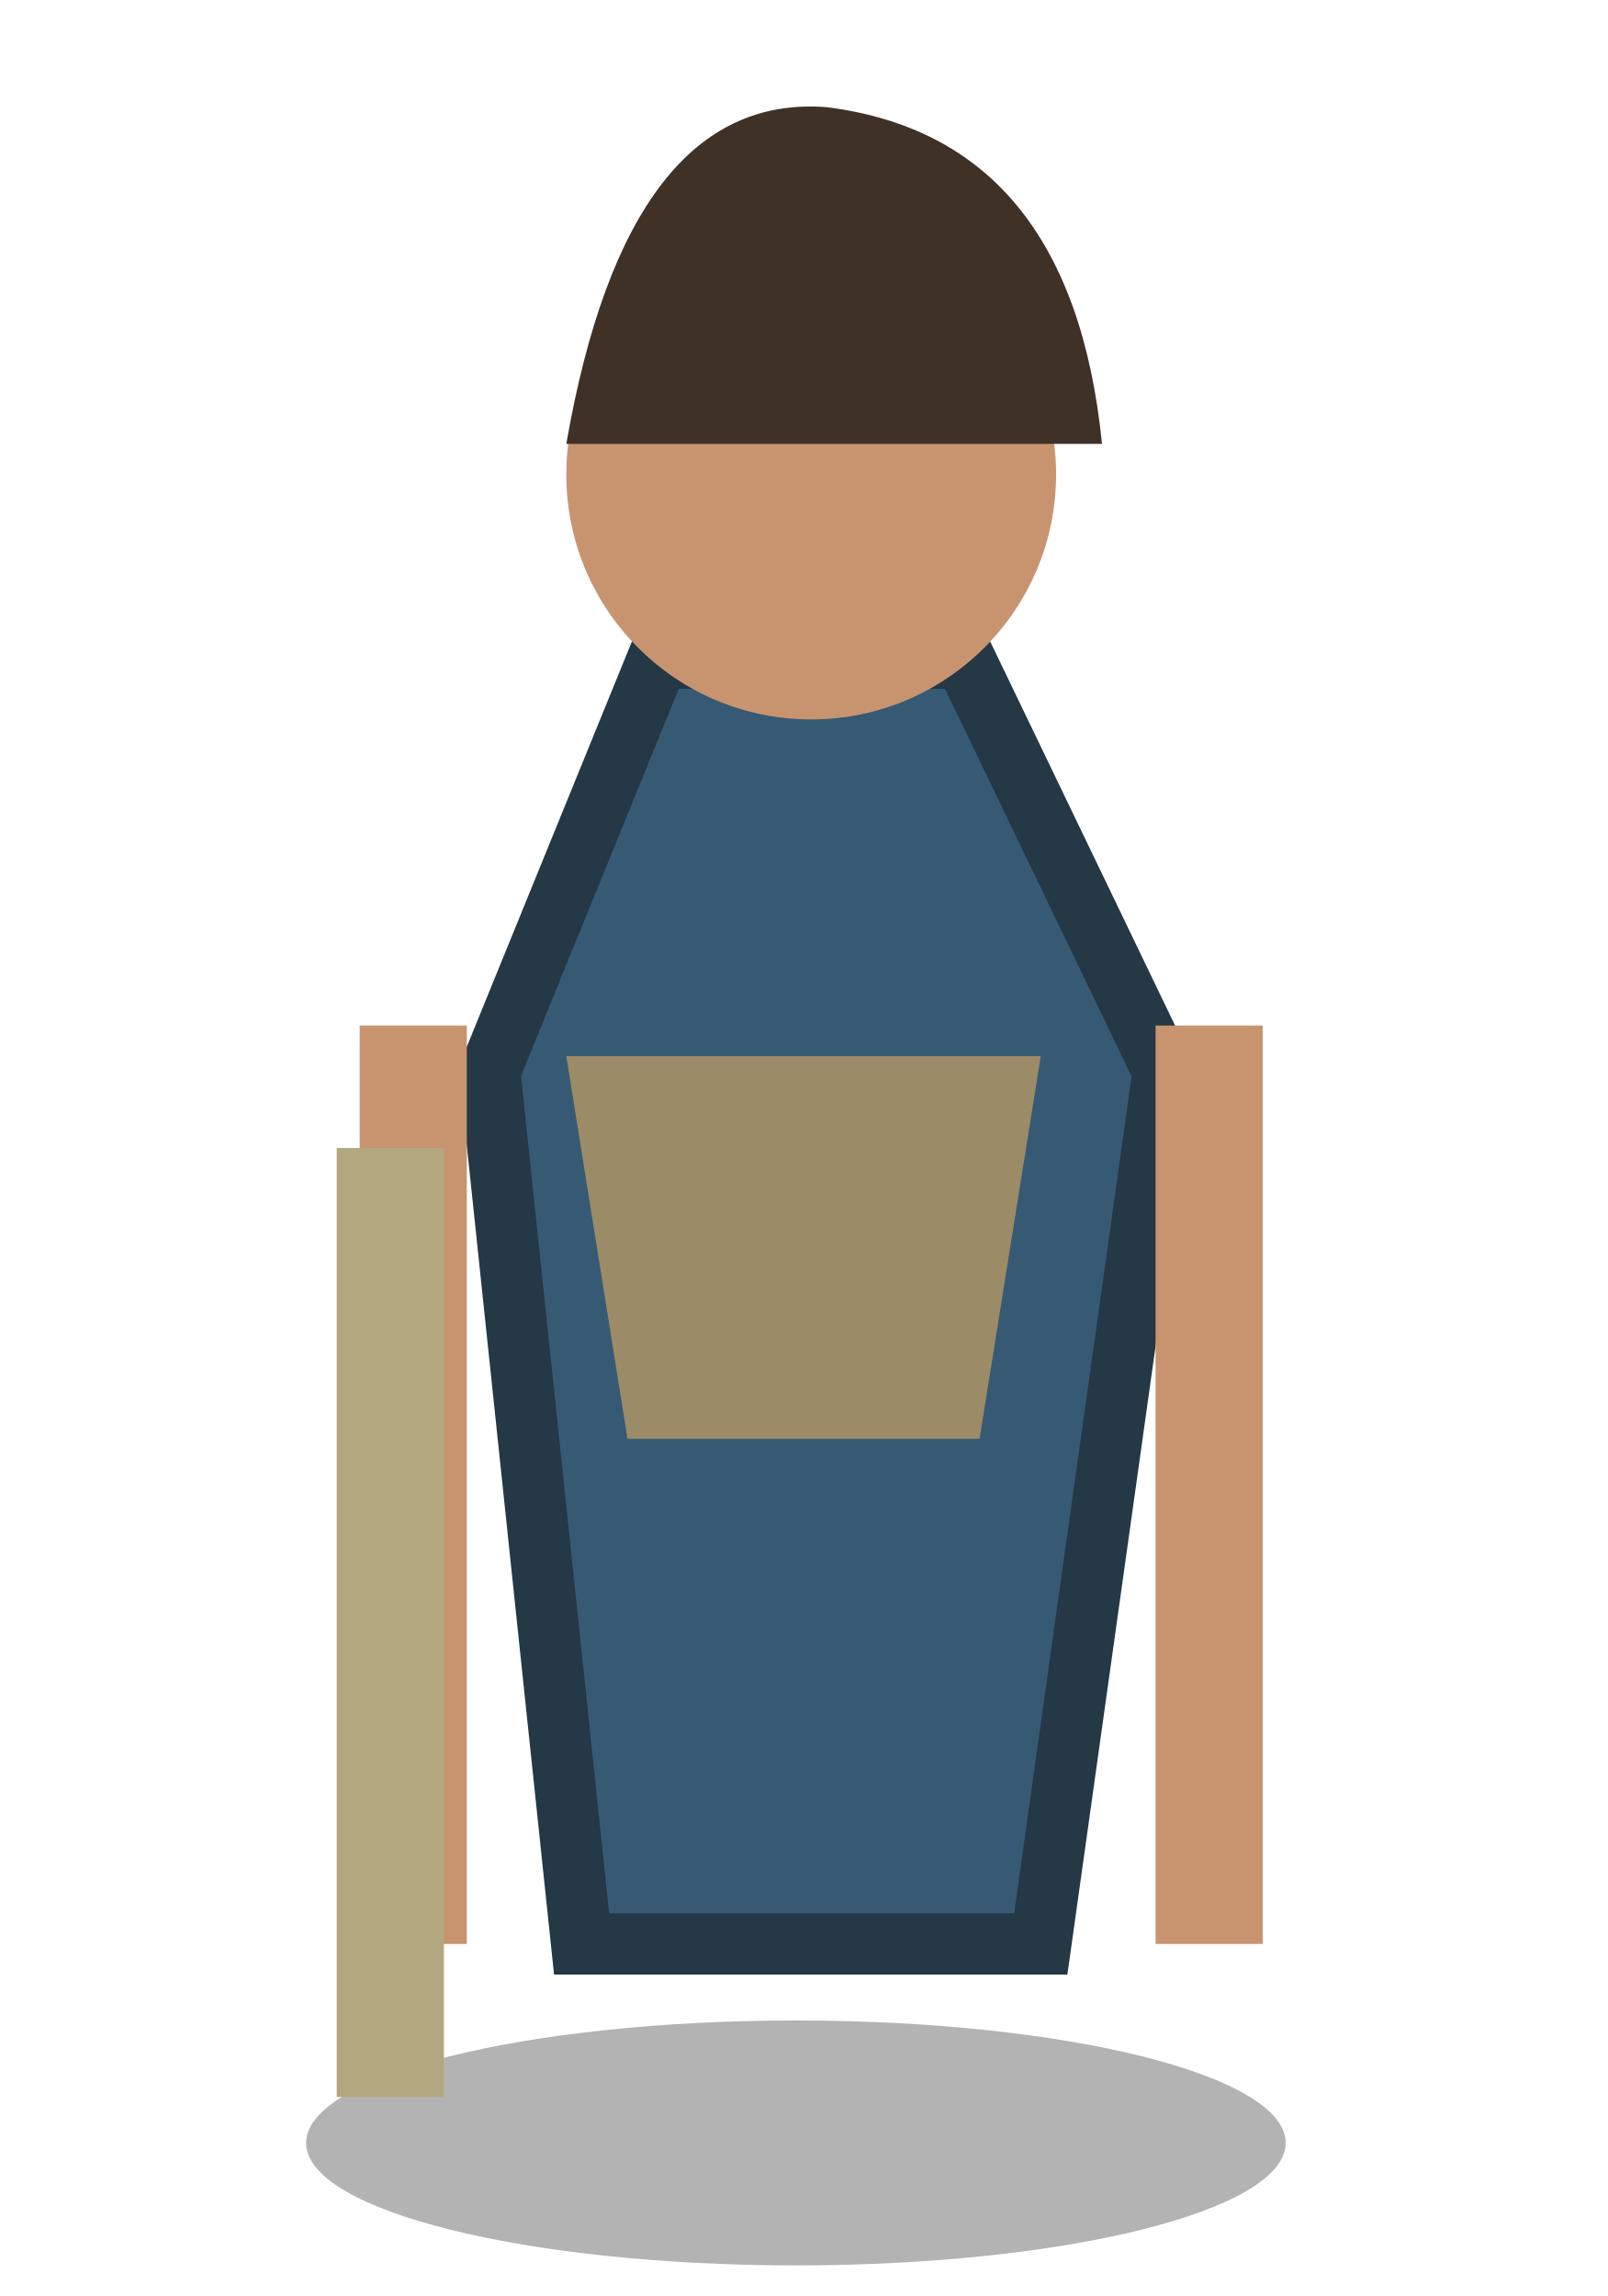
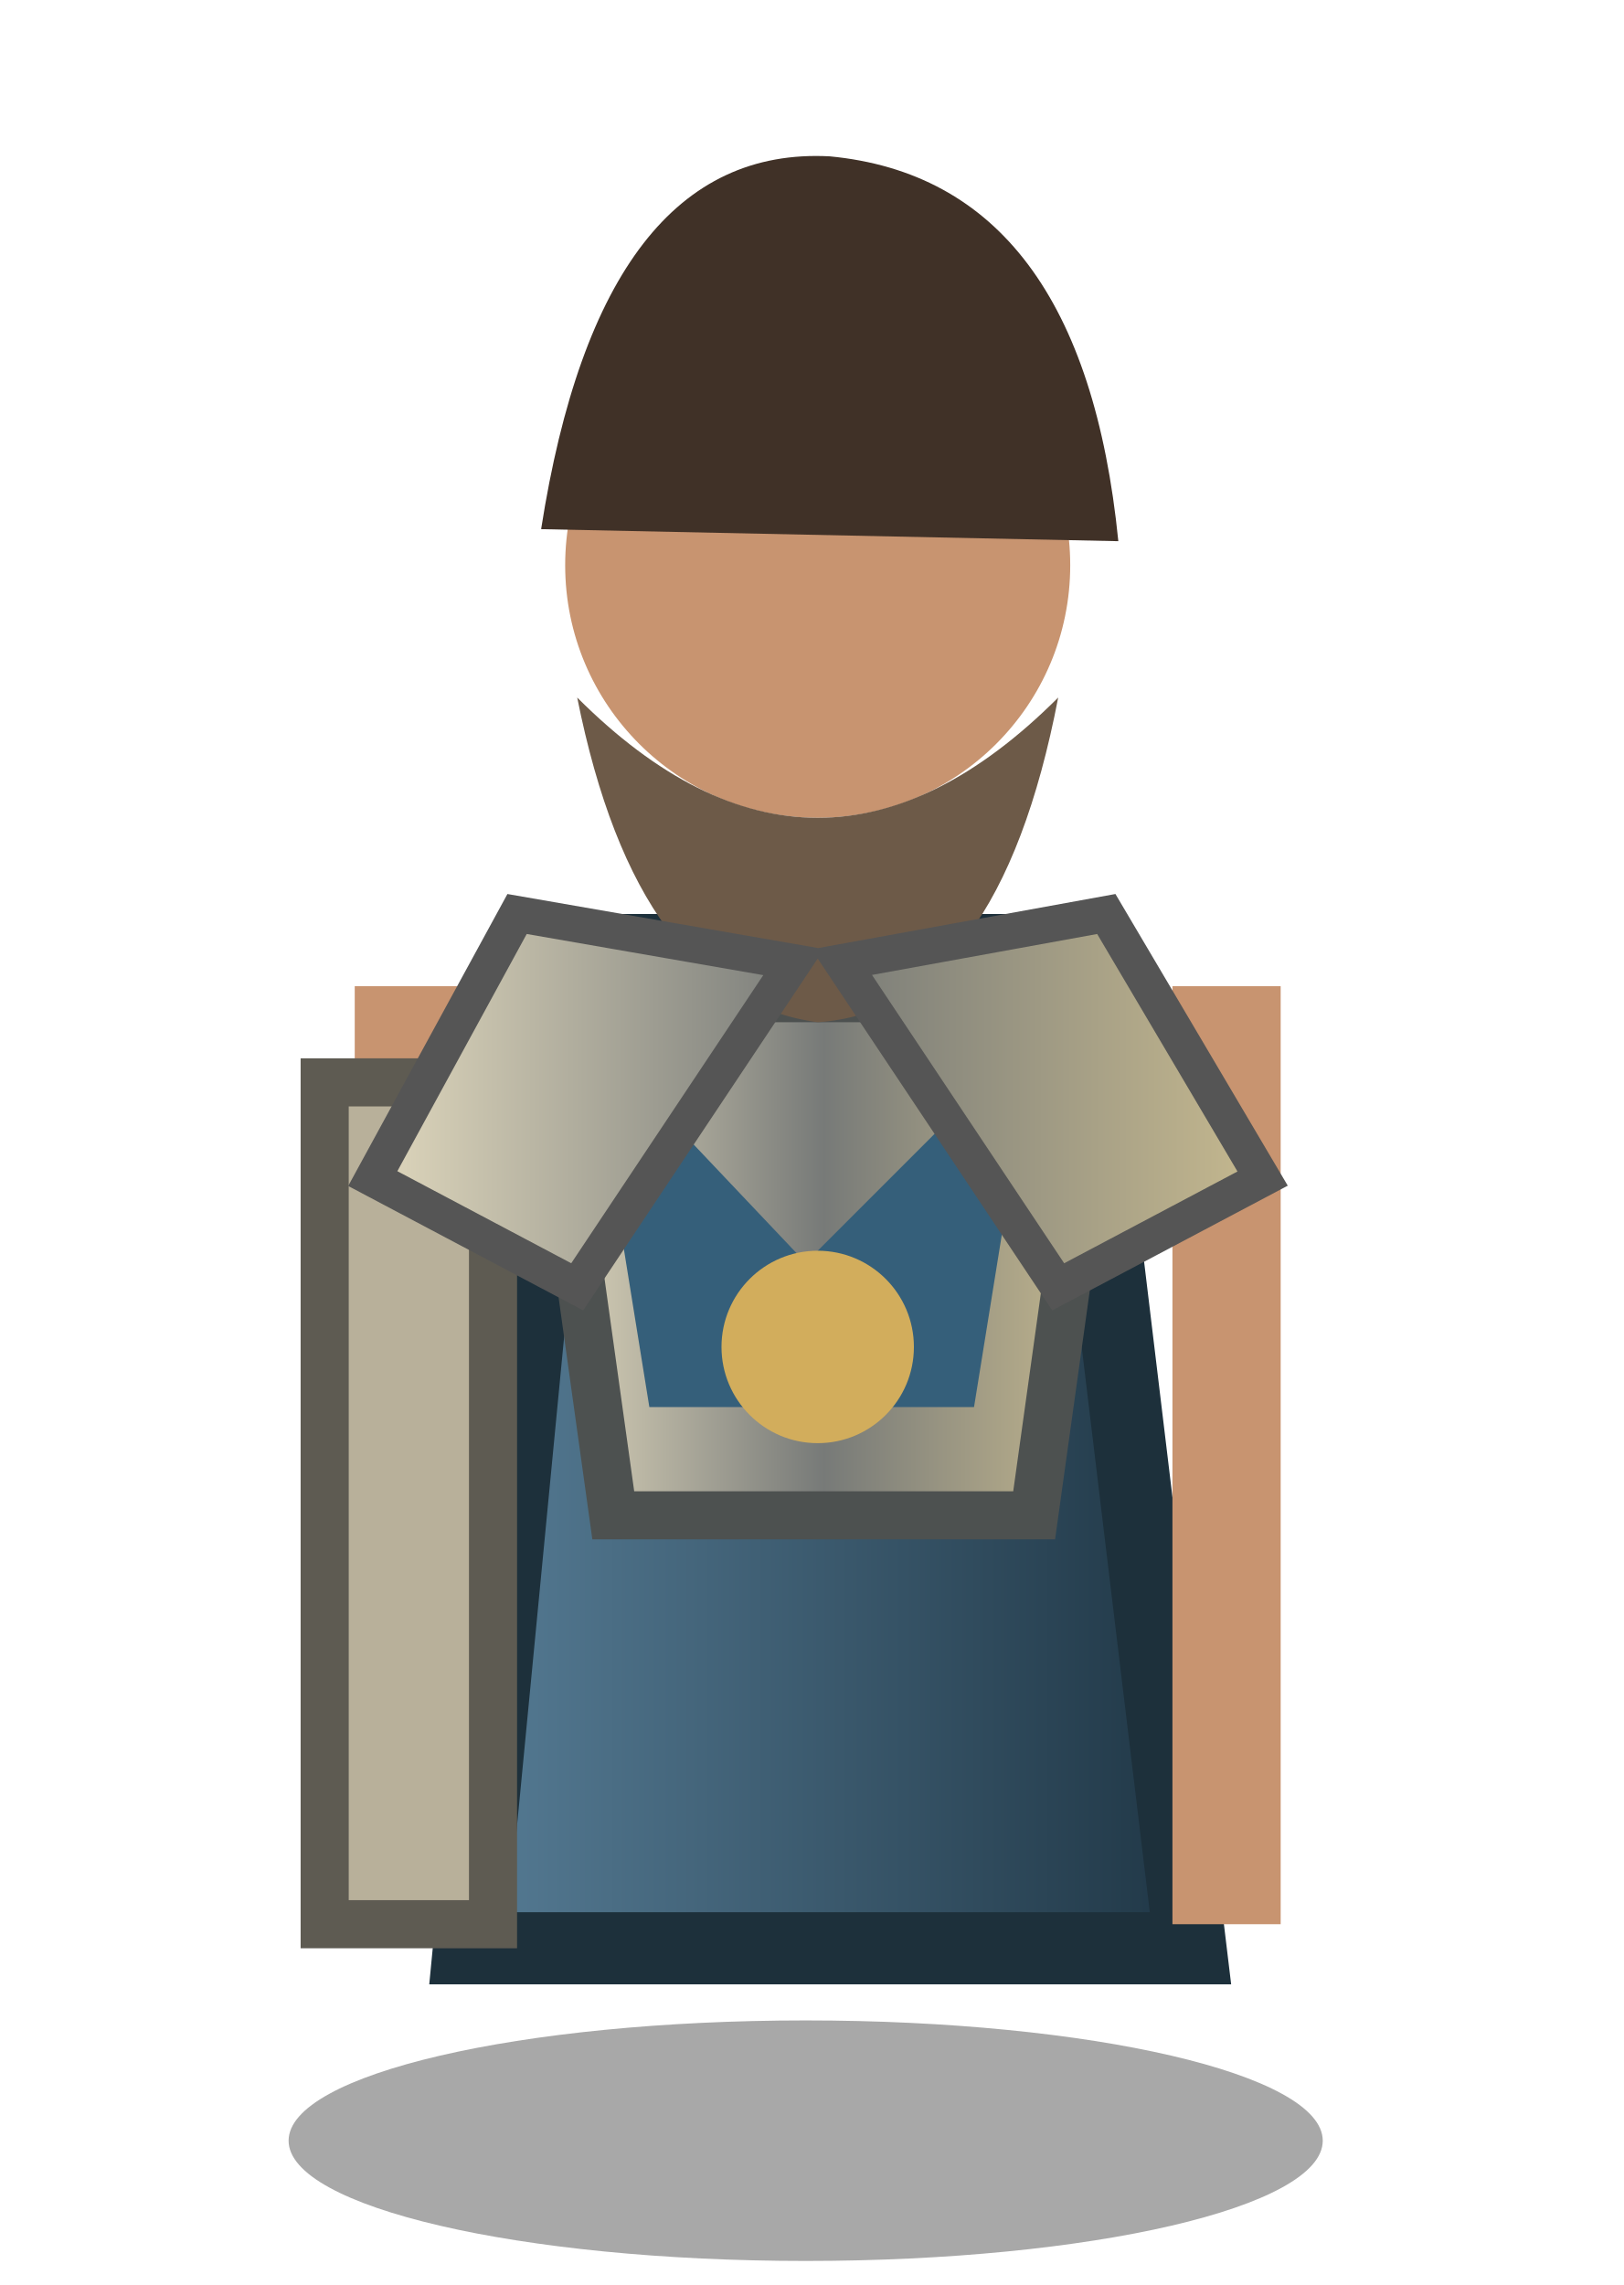
- <svg xmlns="http://www.w3.org/2000/svg" width="105" height="150">
-   <ellipse cx="52" cy="140" rx="32" ry="8" fill="#000" opacity=".3" />
-   <path d="M32 70 43 43h20l13 27-8 57H38z" fill="#365a73" stroke="#243845" stroke-width="4" />
-   <path d="M37 69h31l-4 25H41z" fill="#9c8b67" />
-   <circle cx="53" cy="31" r="16" fill="#c89470" />
-   <path d="M37 29q4-23 17-22 16 2 18 22z" fill="#403127" />
-   <path d="M27 67v60M79 67v60" stroke="#c89470" stroke-width="7" />
-   <path d="M29 75h-7v62h7" fill="#b3a77f" />
+ <svg xmlns="http://www.w3.org/2000/svg" width="135" height="190">
+   <defs>
+     <linearGradient id="a">
+       <stop stop-color="#557b94" />
+       <stop offset="1" stop-color="#203746" />
+     </linearGradient>
+     <linearGradient id="m">
+       <stop stop-color="#e0d8bd" />
+       <stop offset=".5" stop-color="#777a78" />
+       <stop offset="1" stop-color="#c6b98f" />
+     </linearGradient>
+   </defs>
+   <ellipse cx="67" cy="178" rx="43" ry="10" fill="#000" opacity=".34" />
+   <path d="M39 162 47 79h42l10 83z" fill="url(#a)" stroke="#1d303b" stroke-width="6" />
+   <path d="M45 83h47l-6 43H51z" fill="url(#m)" stroke="#4d5150" stroke-width="4" />
+   <path d="m49 86 18 19 19-19-5 31H54z" fill="#355f7a" />
+   <circle cx="68" cy="47" r="21" fill="#c89470" />
+   <path d="M45 44Q50 12 69 13q21 2 24 32z" fill="#403127" />
+   <path d="M48 58q20 20 40 0-5 26-20 27-15-2-20-27" fill="#6d5a48" />
+   <path d="M34 82v78m68-78v78" stroke="#c89470" stroke-width="9" />
+   <path d="M27 90h14v70H27z" fill="#b8b09a" stroke="#5e5b52" stroke-width="4" />
+   <path d="M43 76 31 98l17 9 18-27zm49 0 13 22-17 9-18-27z" fill="url(#m)" stroke="#555" stroke-width="3" />
+   <circle cx="68" cy="112" r="8" fill="#d2ad5c" />
</svg>
